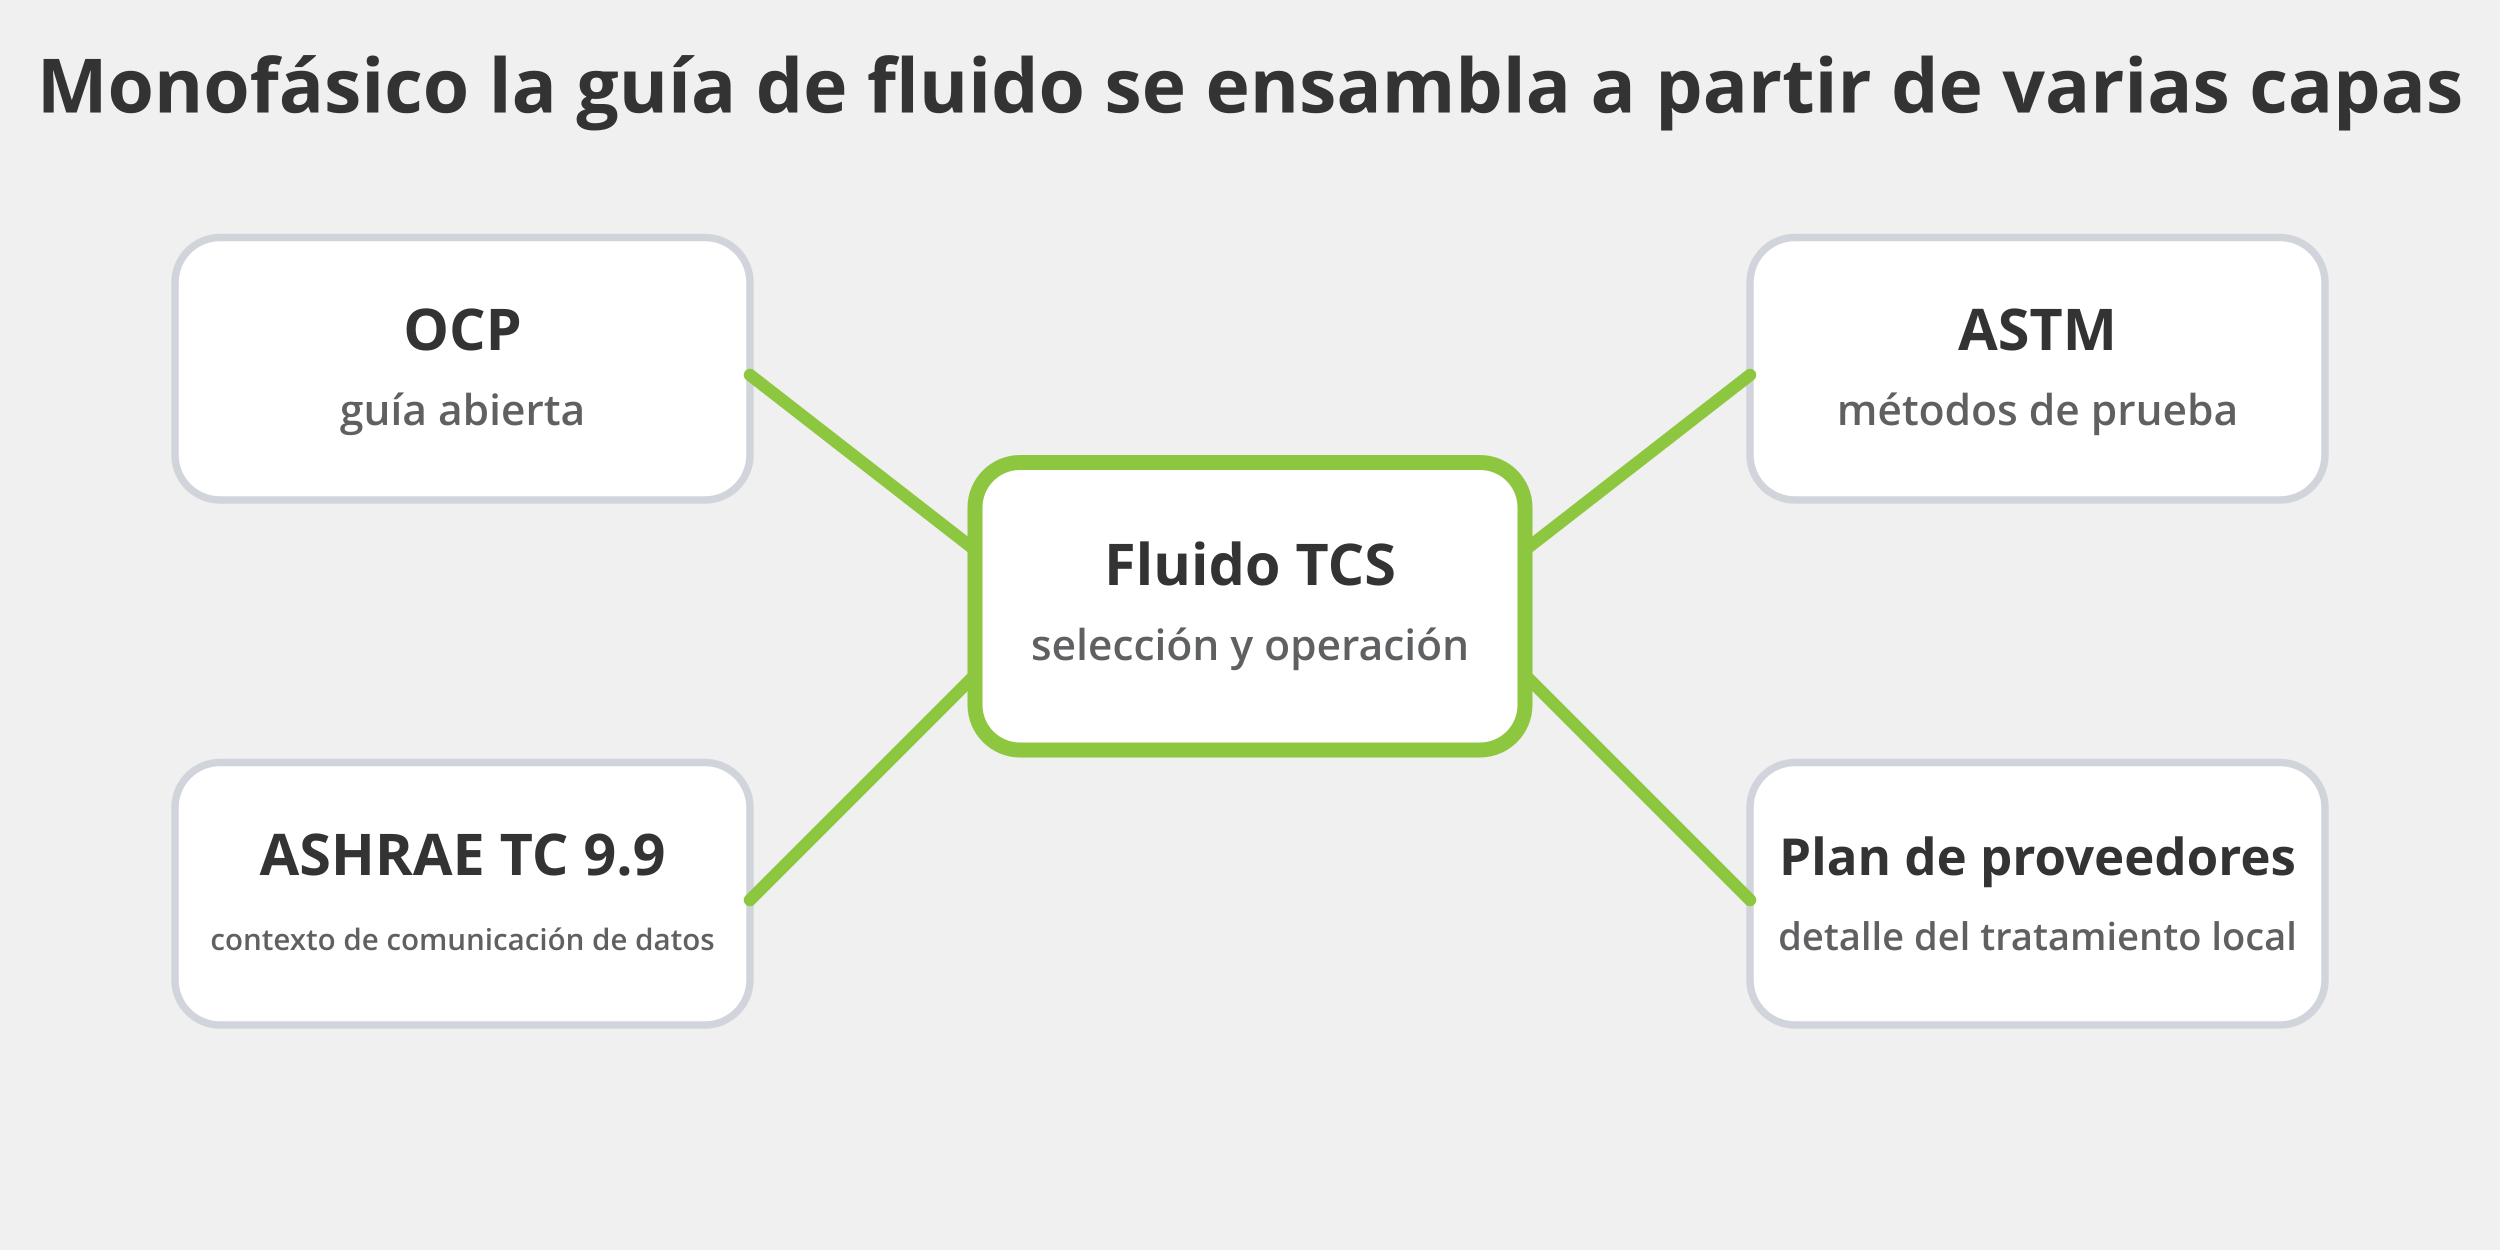
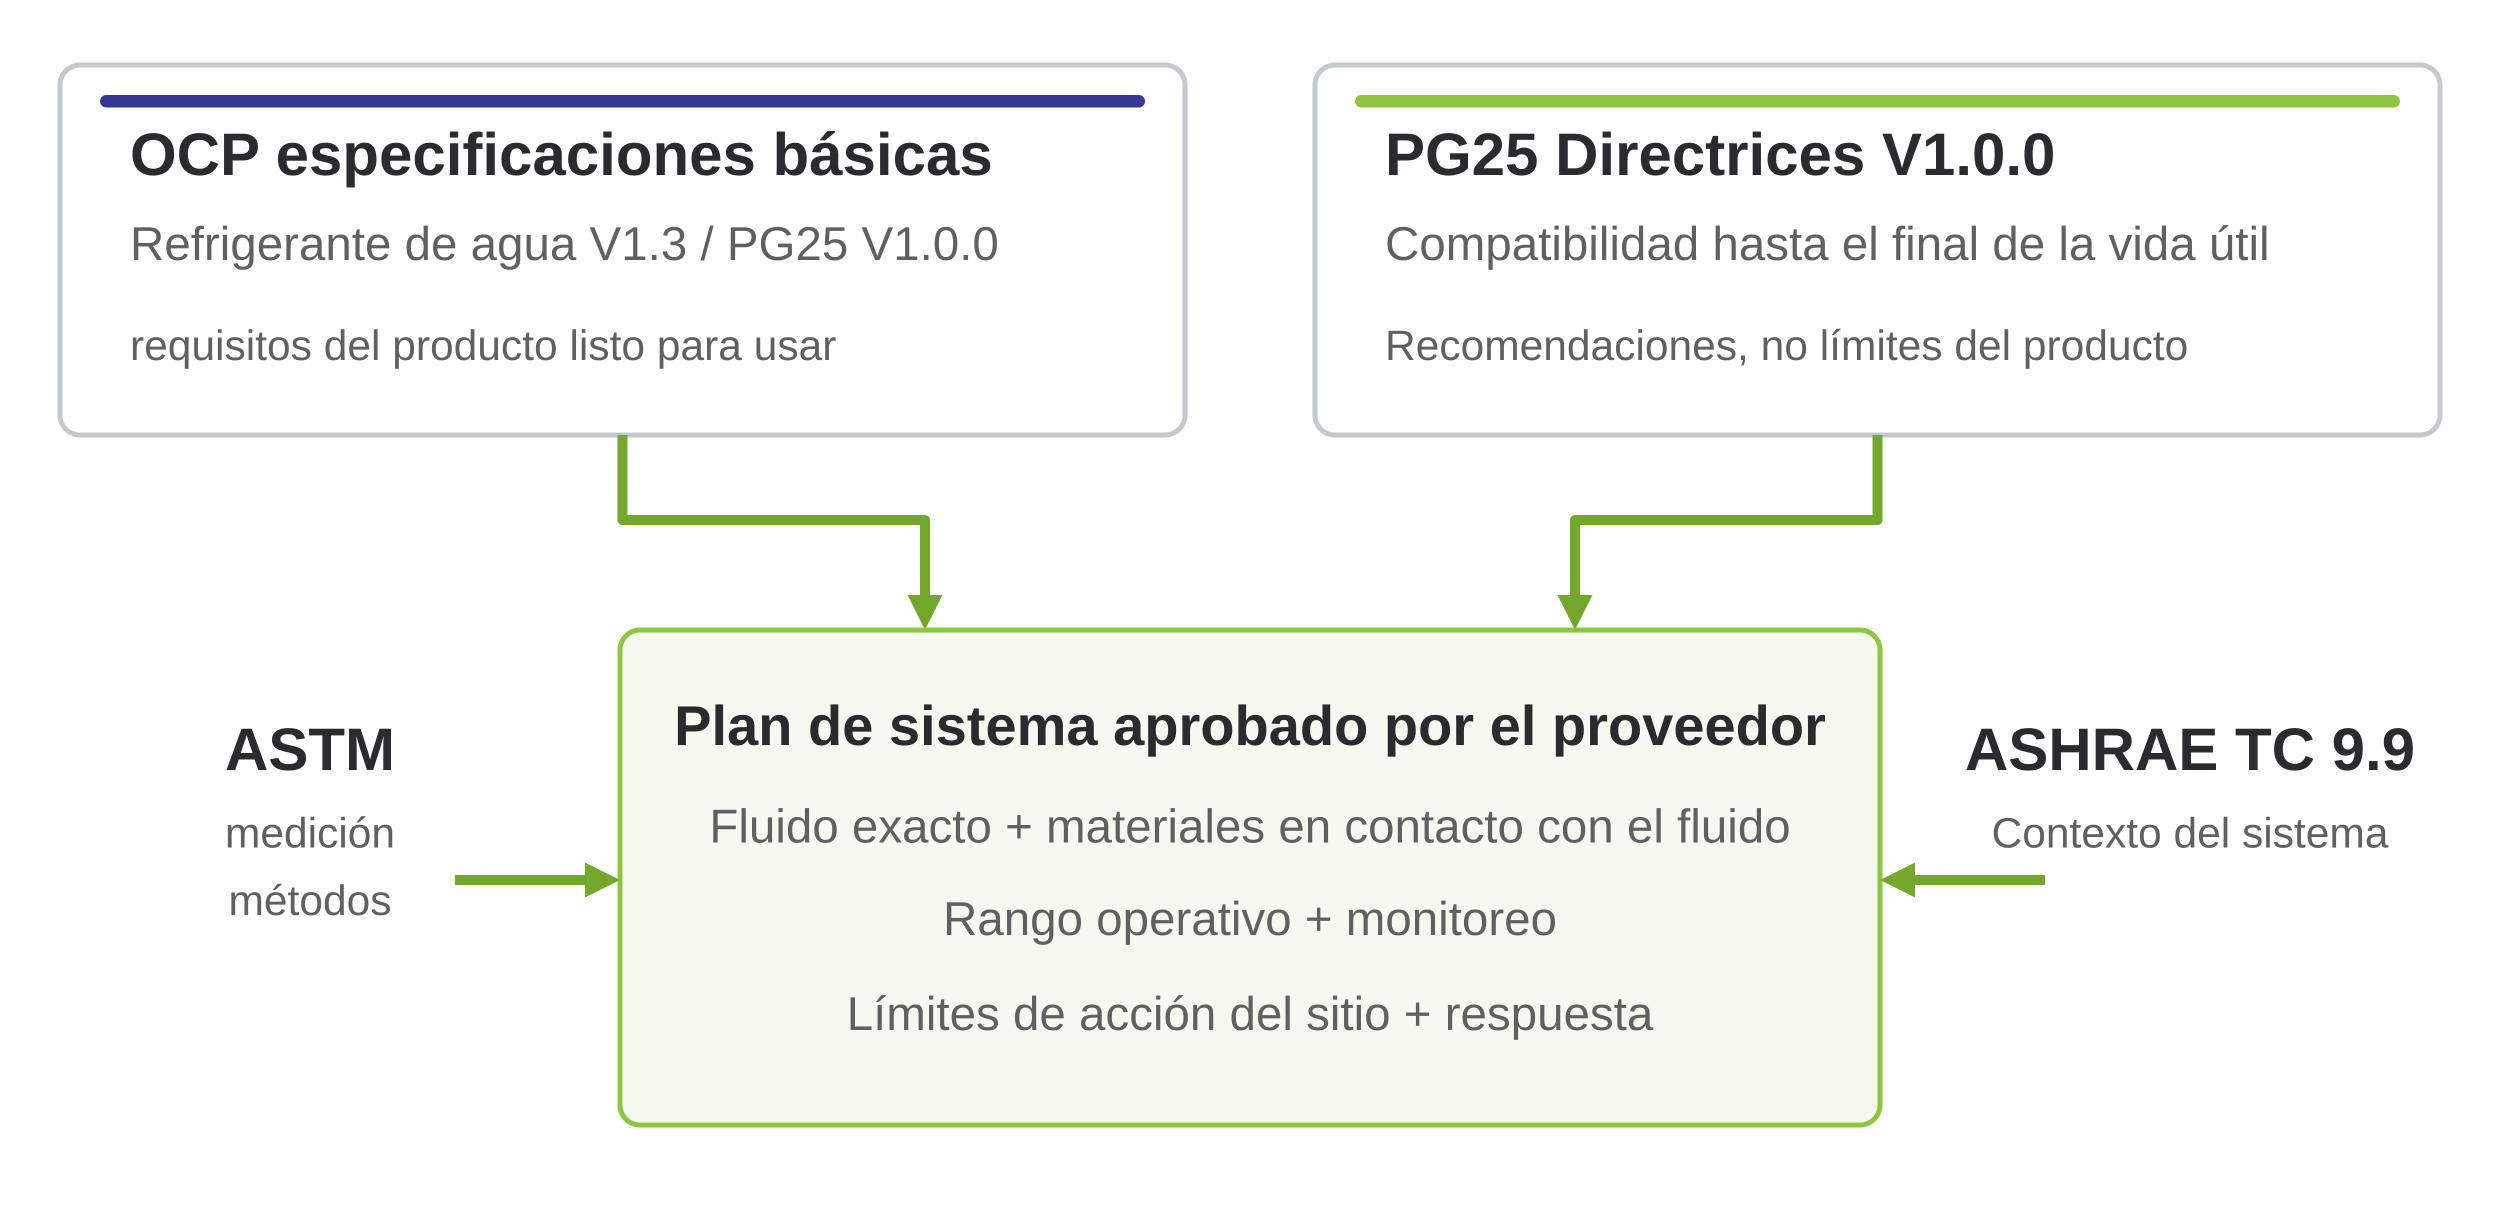
- <svg xmlns="http://www.w3.org/2000/svg" viewBox="0 0 1000 500" role="img" aria-label="Estándares y mapa de fuentes para la guía de fluidos DLC">
-   <style>.title{font:700 30px Open Sans,Arial;fill:#333}.h{font:700 23px Open Sans,Arial;fill:#333}.body{font:600 17px Open Sans,Arial;fill:#5F6062}.node{fill:#fff;stroke:#d1d5db;stroke-width:3;rx:18}.core{stroke:#8DC63F;stroke-width:6}.line{stroke:#8DC63F;stroke-width:5;stroke-linecap:round}</style>
-   <text x="500" y="45" text-anchor="middle" class="title">Monofásico la guía de fluido se ensambla a partir de varias capas</text>
-   <rect x="390" y="185" width="220" height="115" class="node core" />
-   <text x="500" y="234" text-anchor="middle" class="h">Fluido TCS</text>
-   <text x="500" y="264" text-anchor="middle" class="body">selección y operación</text>
-   <rect x="70" y="95" width="230" height="105" class="node" />
-   <text x="185" y="140" text-anchor="middle" class="h">OCP</text>
-   <text x="185" y="170" text-anchor="middle" class="body">guía abierta</text>
-   <rect x="70" y="305" width="230" height="105" class="node" />
-   <text x="185" y="350" text-anchor="middle" class="h">ASHRAE TC 9.9</text>
-   <text x="185" y="380" text-anchor="middle" class="body" style="font-size: 11.81px;">contexto de comunicación de datos</text>
-   <rect x="700" y="95" width="230" height="105" class="node" />
-   <text x="815" y="140" text-anchor="middle" class="h">ASTM</text>
-   <text x="815" y="170" text-anchor="middle" class="body">métodos de prueba</text>
-   <rect x="700" y="305" width="230" height="105" class="node" />
-   <text x="815" y="350" text-anchor="middle" class="h" style="font-size: 20.41px;">Plan de proveedores</text>
-   <text x="815" y="380" text-anchor="middle" class="body" style="font-size: 15.24px;">detalle del tratamiento local</text>
-   <path d="M300 150 L390 220" class="line" />
-   <path d="M300 360 L390 270" class="line" />
-   <path d="M700 150 L610 220" class="line" />
-   <path d="M700 360 L610 270" class="line" />
+ <svg xmlns="http://www.w3.org/2000/svg" viewBox="0 0 1000 490" role="img" aria-labelledby="title desc">
+   <style>text{font-family:Arial,Helvetica,sans-serif;letter-spacing:0}.h{font-size:24px;font-weight:700;fill:#292b30}.b{font-size:19px;fill:#5f6062}.s{font-size:17px;fill:#5f6062}.box{fill:#fff;stroke:#c4c9d0;stroke-width:2}.flow{fill:none;stroke:#74a82d;stroke-width:4;stroke-linejoin:round}.arrowhead{fill:#74a82d}</style>
+   <rect width="1000" height="490" fill="#fff" />
+   <rect x="24" y="26" width="450" height="148" rx="8" class="box" />
+   <rect x="40" y="38" width="418" height="5" rx="2.5" fill="#343895" />
+   <text x="52" y="70" class="h">OCP especificaciones básicas</text>
+   <text x="52" y="104" class="b">Refrigerante de agua V1.3 / PG25 V1.0.0</text>
+   <text x="52" y="144" class="s">requisitos del producto listo para usar</text>
+   <rect x="526" y="26" width="450" height="148" rx="8" class="box" />
+   <rect x="542" y="38" width="418" height="5" rx="2.5" fill="#8dc63f" />
+   <text x="554" y="70" class="h">PG25 Directrices V1.0.0</text>
+   <text x="554" y="104" class="b">Compatibilidad hasta el final de la vida útil</text>
+   <text x="554" y="144" class="s">Recomendaciones, no límites del producto</text>
+   <path d="M249 174 V208 H370 V238" class="flow" />
+   <polygon points="370,252 363,238 377,238" class="arrowhead" />
+   <path d="M751 174 V208 H630 V238" class="flow" />
+   <polygon points="630,252 623,238 637,238" class="arrowhead" />
+   <rect x="248" y="252" width="504" height="198" rx="8" fill="#f5faee" stroke="#8dc63f" stroke-width="2" />
+   <text x="500" y="298" text-anchor="middle" class="h" style="font-size: 22.406px;">Plan de sistema aprobado por el proveedor</text>
+   <text x="500" y="337" text-anchor="middle" class="b">Fluido exacto + materiales en contacto con el fluido</text>
+   <text x="500" y="374" text-anchor="middle" class="b">Rango operativo + monitoreo</text>
+   <text x="500" y="412" text-anchor="middle" class="b">Límites de acción del sitio + respuesta</text>
+   <text x="124" y="308" text-anchor="middle" class="h">ASTM</text>
+   <text x="124" y="339" text-anchor="middle" class="s">medición</text>
+   <text x="124" y="366" text-anchor="middle" class="s">métodos</text>
+   <path d="M182 352 H234" class="flow" />
+   <polygon points="248,352 234,345 234,359" class="arrowhead" />
+   <text x="876" y="308" text-anchor="middle" class="h">ASHRAE TC 9.9</text>
+   <text x="876" y="339" text-anchor="middle" class="s">Contexto del sistema</text>
+   <path d="M818 352 H766" class="flow" />
+   <polygon points="752,352 766,345 766,359" class="arrowhead" />
</svg>
